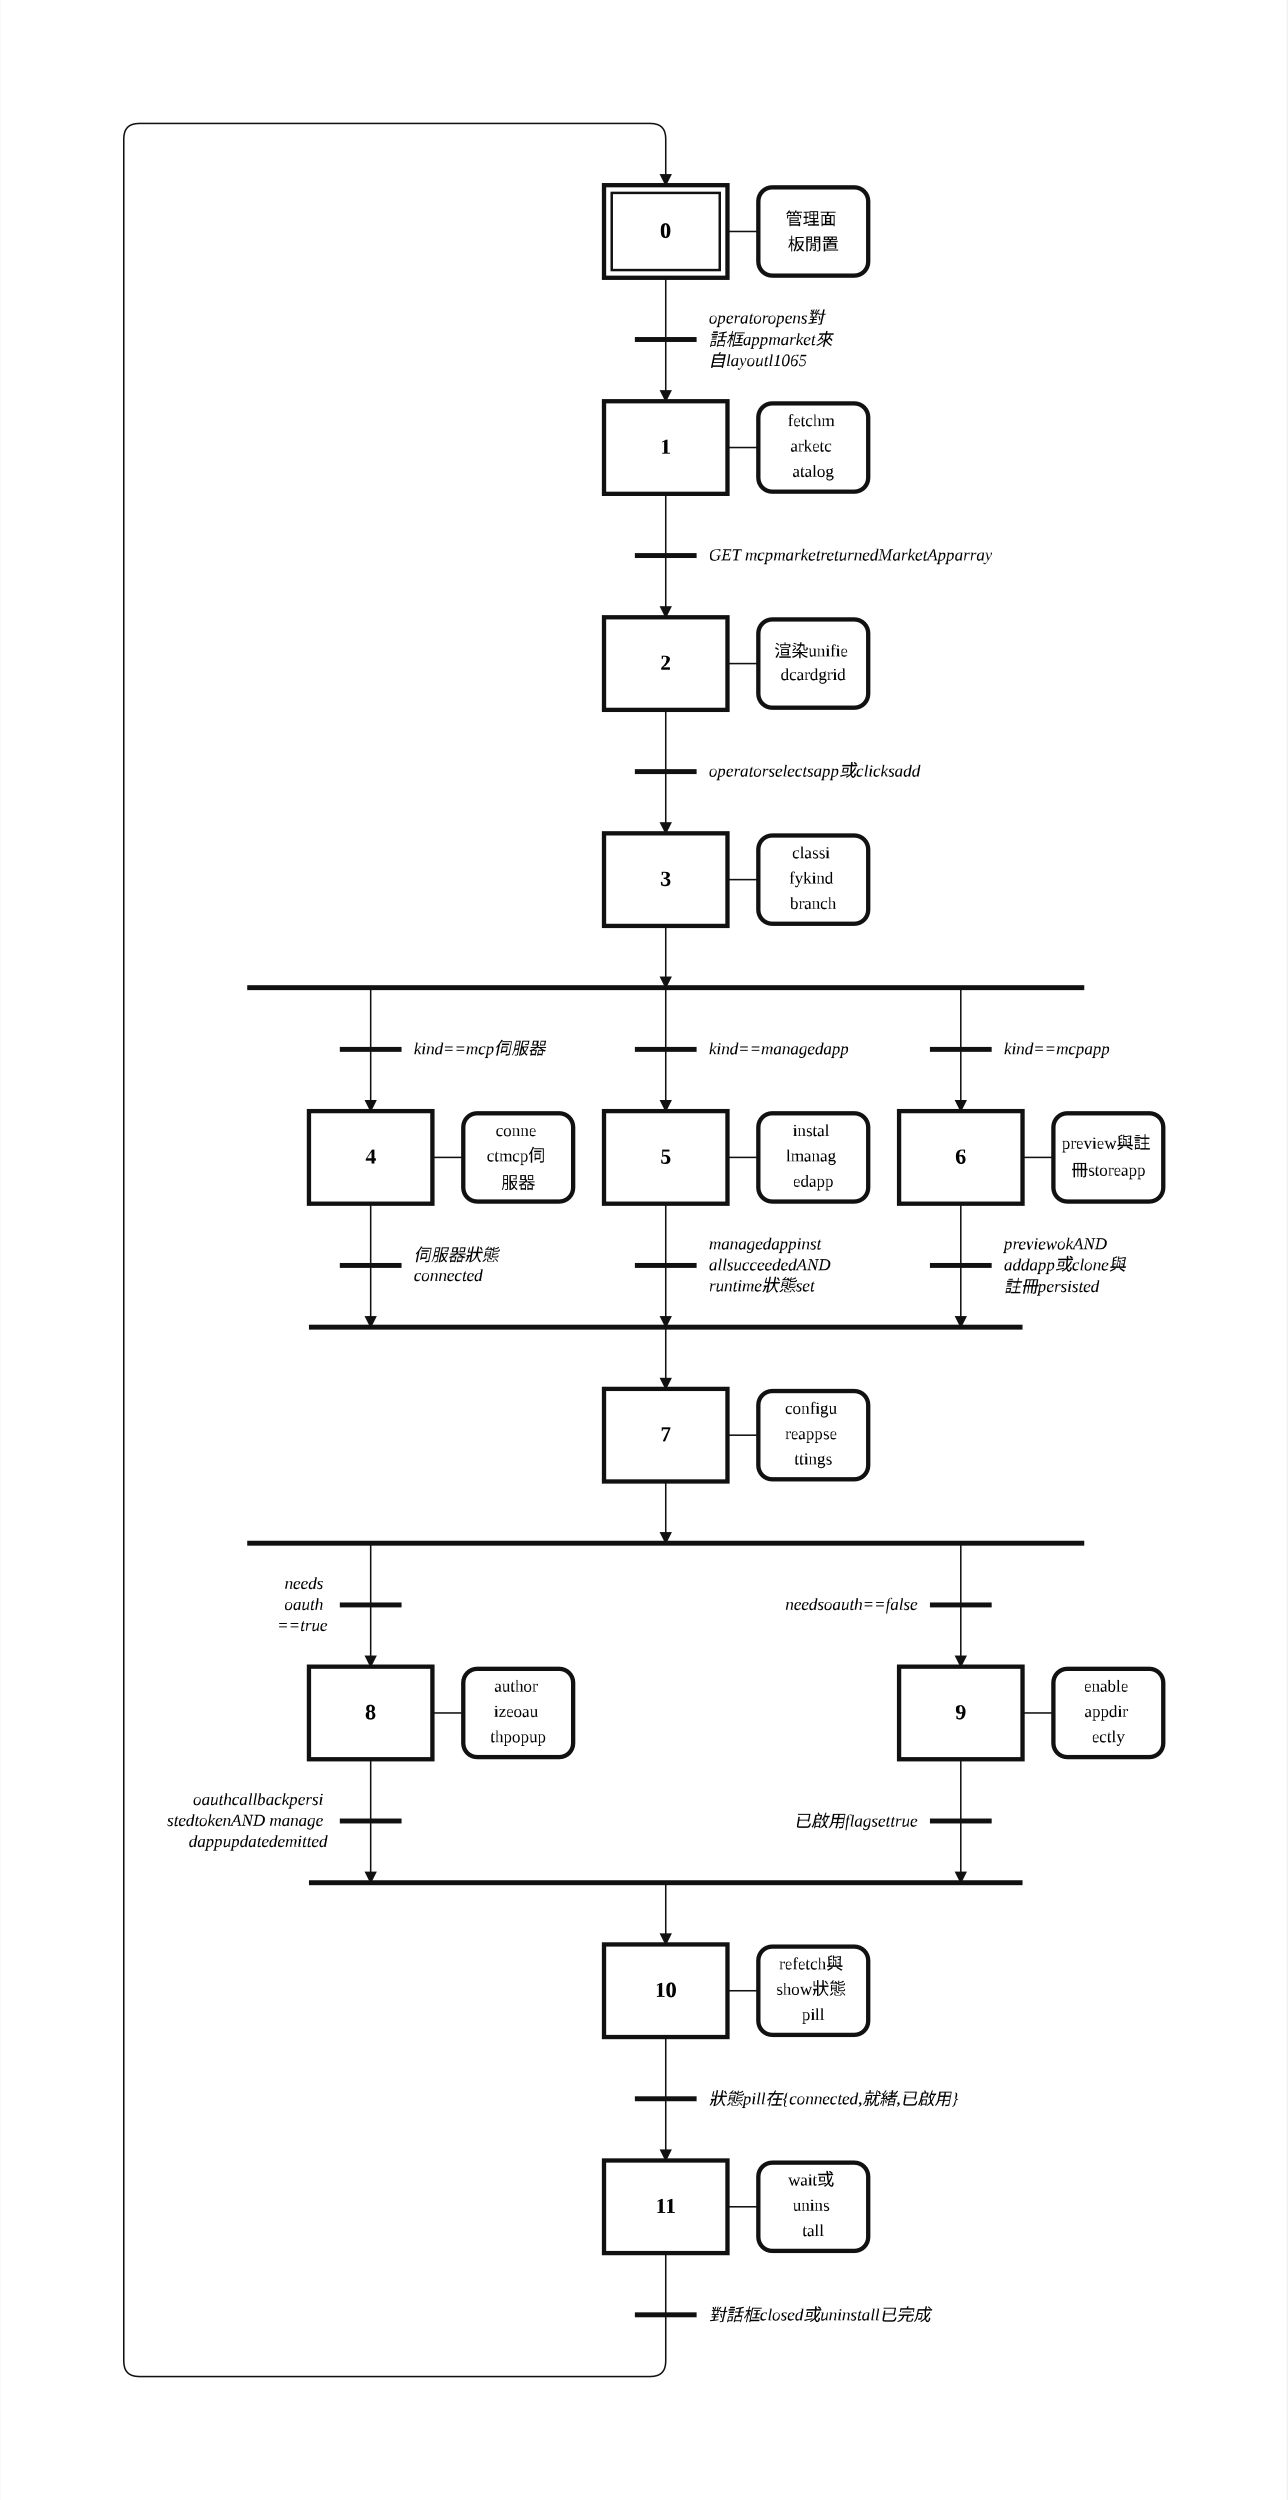
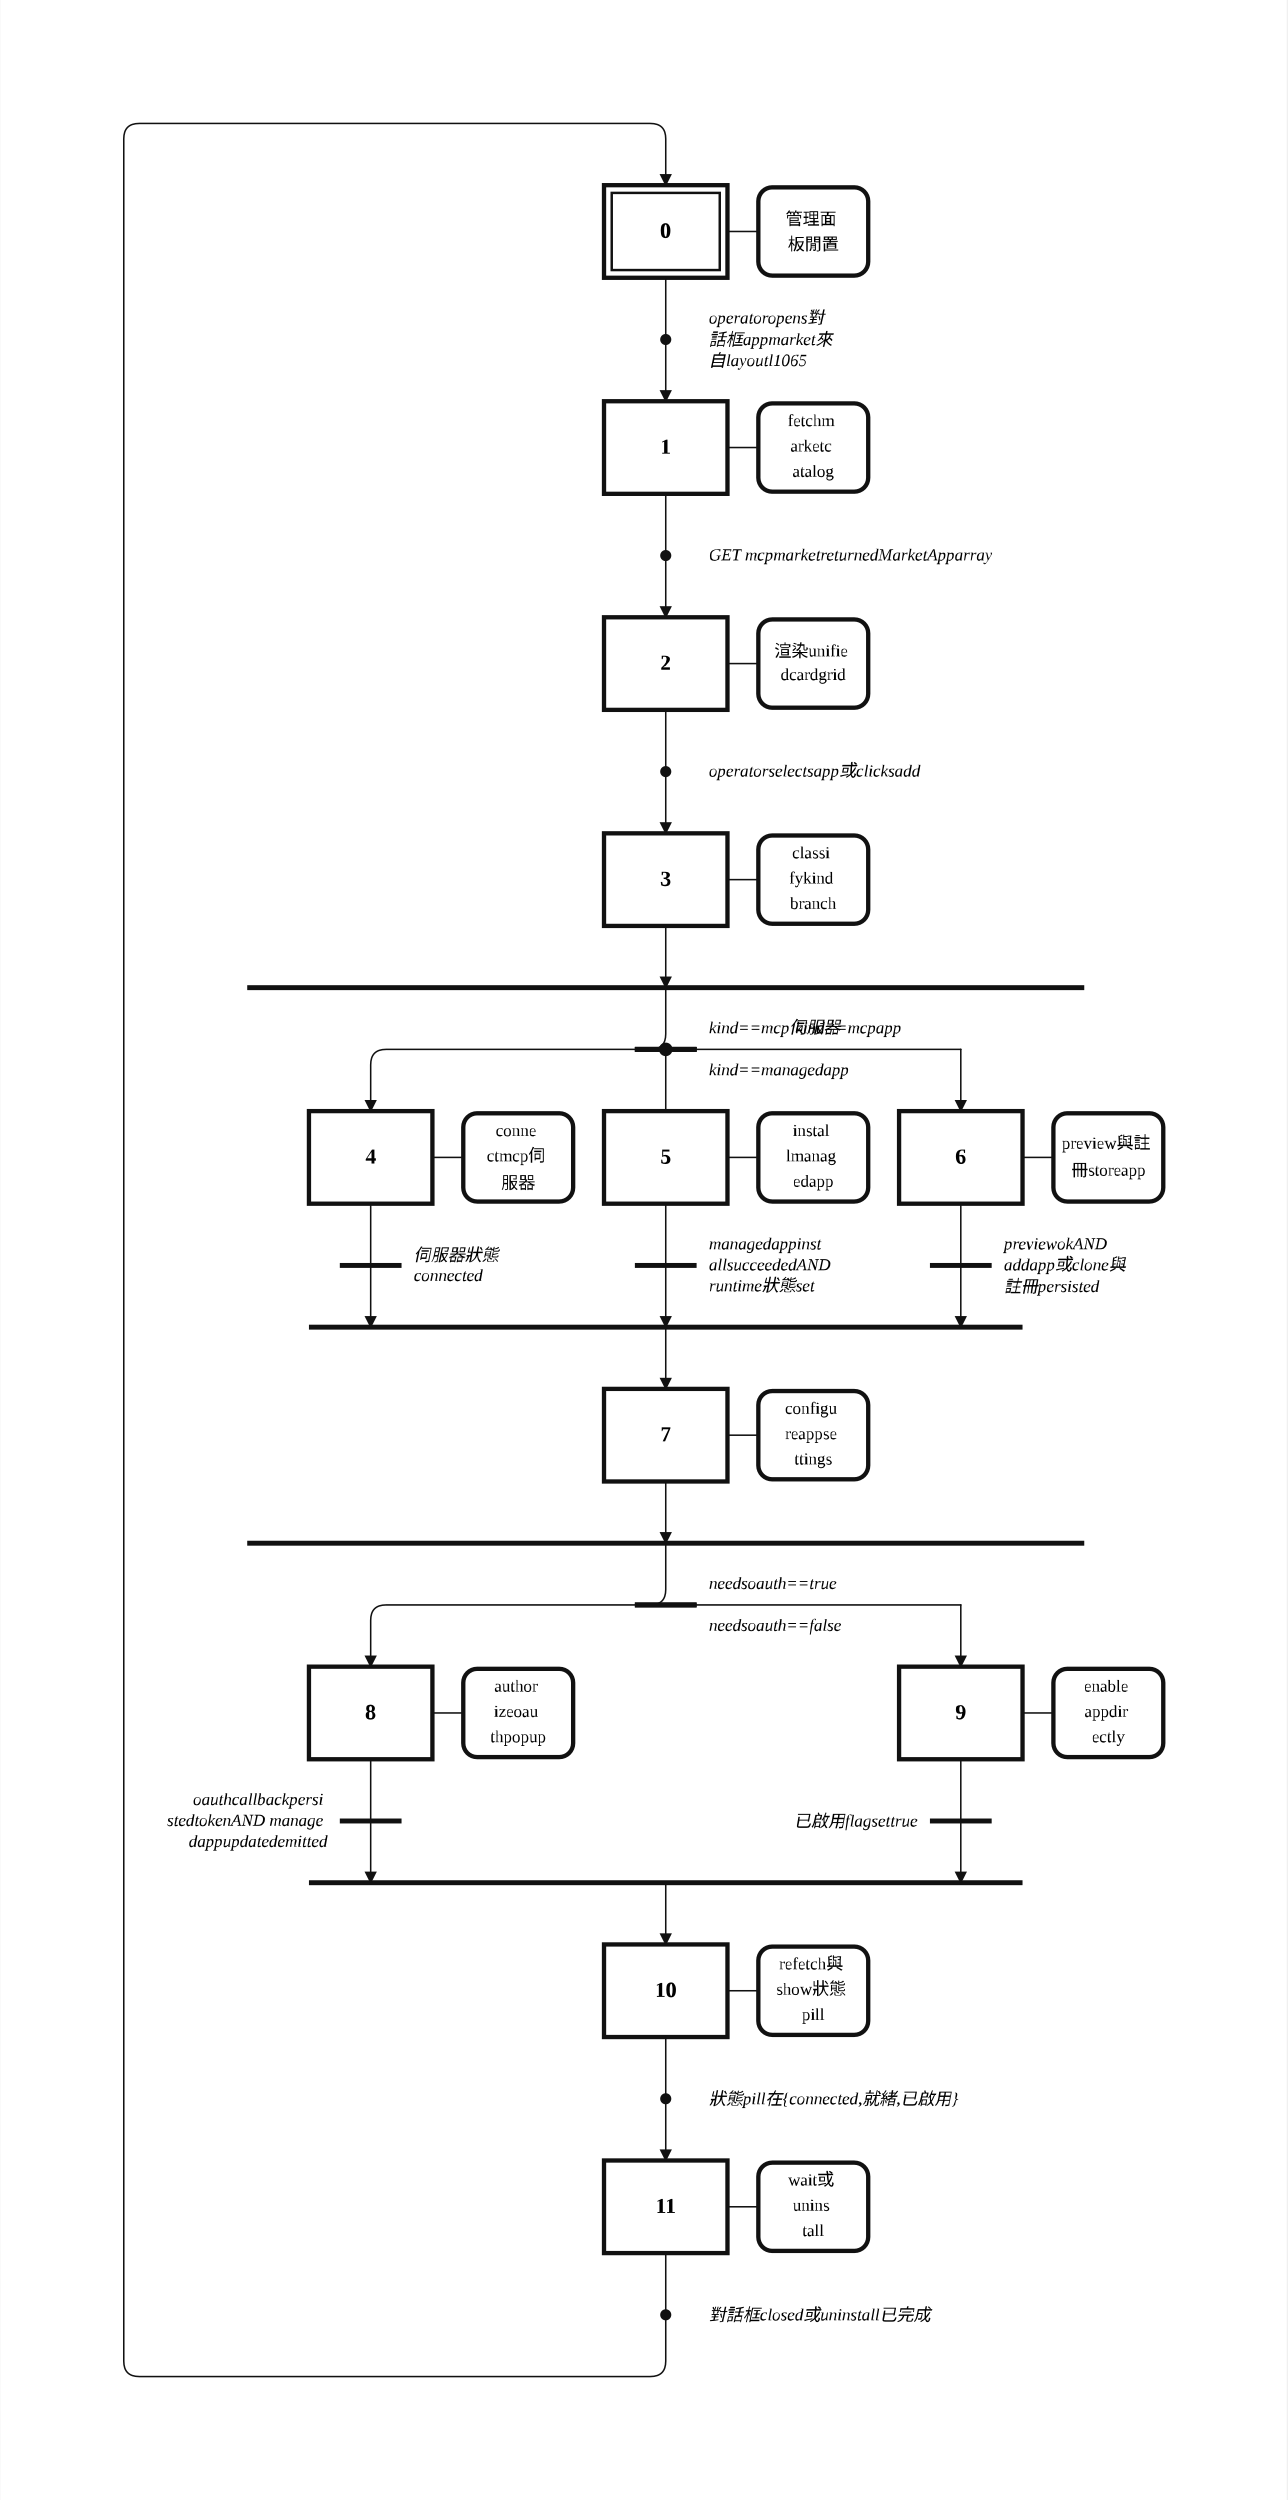
<svg xmlns="http://www.w3.org/2000/svg" width="834" height="1620" viewBox="-2.00 -2.00 41.68 81.00" role="img">
  <style>
.step{fill:#fff;stroke:#111;stroke-width:.14}.step-inner{fill:none;stroke:#111;stroke-width:.08}
.action{fill:#fff;stroke:#111;stroke-width:.14}.gate{stroke:#111;stroke-width:.16}
.edge{fill:none;stroke:#111;stroke-width:.05;stroke-linecap:round;stroke-linejoin:round}.edge-arrow{marker-end:url(#arrow)}
.flyover-mask{stroke:#fff;stroke-width:.12;stroke-linecap:round}
.flyover{fill:none;stroke:#111;stroke-width:.05;stroke-linecap:round}
.junction{fill:#111;stroke:#111;stroke-width:0}.branch-junction{fill:#fff;stroke:#111;stroke-width:.08}
.assoc{stroke:#111;stroke-width:.05}.label{font:bold .7px 'Times New Roman', 'BiauKai', 'DFKai-SB', serif;text-anchor:middle;dominant-baseline:middle}
.action-label{font:.55px 'Times New Roman', 'BiauKai', 'DFKai-SB', serif;text-anchor:middle;dominant-baseline:middle}.gate-label{font:italic .55px 'Times New Roman', 'BiauKai', 'DFKai-SB', serif;text-anchor:start;dominant-baseline:middle}.gate-label-left{font:italic .55px 'Times New Roman', 'BiauKai', 'DFKai-SB', serif;text-anchor:end;dominant-baseline:middle}
</style>
  <defs>
    <marker id="arrow" markerWidth="0.4" markerHeight="0.4" refX="0.36" refY="0.2" orient="auto" markerUnits="userSpaceOnUse">
      <path d="M 0 0 L 0.4 0.2 L 0 0.4 z" fill="#111" />
    </marker>
  </defs>
  <rect x="-2.00" y="-2.00" width="41.68" height="81.00" fill="white" />
  <path class="edge" d="M 19.56 7.00 L 19.56 9.00" />
  <path class="edge edge-arrow" d="M 19.56 9.00 L 19.56 11.00" />
  <path class="edge" d="M 19.56 14.00 L 19.56 16.00" />
  <path class="edge edge-arrow" d="M 19.56 16.00 L 19.56 18.00" />
  <path class="edge" d="M 19.56 21.00 L 19.56 23.00" />
  <path class="edge edge-arrow" d="M 19.56 23.00 L 19.56 25.00" />
  <path class="edge edge-arrow" d="M 19.56 28.00 L 19.56 30.00" />
-   <path class="edge edge-arrow" d="M 10.00 30.00 L 10.00 34.00" />
-   <path class="edge edge-arrow" d="M 19.56 30.00 L 19.56 34.00" />
-   <path class="edge edge-arrow" d="M 29.12 30.00 L 29.12 34.00" />
+   <path class="edge edge-arrow" d="M 19.56 30.00 L 19.56 31.50 Q 19.56 32.00 19.06 32.00 L 10.50 32.00 Q 10.00 32.00 10.00 32.50 L 10.00 34.00" />
+   <path class="edge" d="M 19.56 32.00 L 19.56 34.00" />
+   <path class="edge" d="M 19.56 32.00 L 29.12 32.00" />
+   <path class="edge edge-arrow" d="M 29.12 32.00 L 29.12 34.00" />
  <path class="edge edge-arrow" d="M 10.00 37.00 L 10.00 41.00" />
  <path class="edge edge-arrow" d="M 19.56 41.00 L 19.56 43.00" />
  <path class="edge edge-arrow" d="M 19.56 37.00 L 19.56 41.00" />
  <path class="edge edge-arrow" d="M 29.12 37.00 L 29.12 41.00" />
  <path class="edge edge-arrow" d="M 19.56 46.00 L 19.56 48.00" />
-   <path class="edge edge-arrow" d="M 10.00 48.00 L 10.00 52.00" />
-   <path class="edge edge-arrow" d="M 29.12 48.00 L 29.12 52.00" />
+   <path class="edge edge-arrow" d="M 19.56 48.00 L 19.56 49.50 Q 19.56 50.00 19.06 50.00 L 10.50 50.00 Q 10.00 50.00 10.00 50.50 L 10.00 52.00" />
+   <path class="edge" d="M 19.56 50.00 L 29.12 50.00" />
+   <path class="edge edge-arrow" d="M 29.12 50.00 L 29.12 52.00" />
  <path class="edge edge-arrow" d="M 10.00 55.00 L 10.00 59.00" />
  <path class="edge edge-arrow" d="M 19.56 59.00 L 19.56 61.00" />
  <path class="edge edge-arrow" d="M 29.12 55.00 L 29.12 59.00" />
  <path class="edge" d="M 19.56 64.00 L 19.56 66.00" />
  <path class="edge edge-arrow" d="M 19.56 66.00 L 19.56 68.00" />
  <path class="edge" d="M 19.56 71.00 L 19.56 73.00" />
  <path class="edge edge-arrow" d="M 19.56 73.00 L 19.56 74.50 Q 19.56 75.00 19.06 75.00 L 2.50 75.00 Q 2.00 75.00 2.00 74.50 L 2.00 2.50 Q 2.00 2.00 2.50 2.00 L 19.06 2.00 Q 19.56 2.00 19.56 2.50 L 19.56 4.00" />
  <rect class="step" x="17.56" y="4.00" width="4.00" height="3.00" />
  <rect class="step-inner" x="17.81" y="4.25" width="3.50" height="2.50" />
  <text class="label" x="19.56" y="5.50">0</text>
  <rect class="step" x="17.56" y="11.00" width="4.00" height="3.00" />
  <text class="label" x="19.56" y="12.50">1</text>
  <rect class="step" x="17.56" y="18.00" width="4.00" height="3.00" />
  <text class="label" x="19.56" y="19.50">2</text>
  <rect class="step" x="17.56" y="25.00" width="4.00" height="3.00" />
  <text class="label" x="19.56" y="26.50">3</text>
  <rect class="step" x="8.00" y="34.00" width="4.00" height="3.00" />
  <text class="label" x="10.00" y="35.50">4</text>
  <rect class="step" x="17.56" y="34.00" width="4.00" height="3.00" />
  <text class="label" x="19.56" y="35.50">5</text>
  <rect class="step" x="27.12" y="34.00" width="4.00" height="3.00" />
  <text class="label" x="29.12" y="35.50">6</text>
  <rect class="step" x="17.56" y="43.00" width="4.00" height="3.00" />
  <text class="label" x="19.56" y="44.50">7</text>
  <rect class="step" x="8.00" y="52.00" width="4.00" height="3.00" />
  <text class="label" x="10.00" y="53.50">8</text>
  <rect class="step" x="27.12" y="52.00" width="4.00" height="3.00" />
  <text class="label" x="29.12" y="53.50">9</text>
  <rect class="step" x="17.56" y="61.00" width="4.00" height="3.00" />
  <text class="label" x="19.56" y="62.50">10</text>
  <rect class="step" x="17.56" y="68.00" width="4.00" height="3.00" />
  <text class="label" x="19.56" y="69.50">11</text>
  <line class="assoc" x1="21.56" y1="5.50" x2="22.56" y2="5.50" />
  <rect class="action" x="22.56" y="4.07" width="3.56" height="2.86" rx="0.45" ry="0.45" />
  <text class="action-label" x="24.34" y="5.09">
    <tspan x="24.34" dy="0">管理面</tspan>
    <tspan x="24.34" dy="0.82">板閒置</tspan>
  </text>
  <line class="assoc" x1="21.56" y1="12.50" x2="22.56" y2="12.50" />
  <rect class="action" x="22.56" y="11.07" width="3.56" height="2.86" rx="0.45" ry="0.45" />
  <text class="action-label" x="24.34" y="11.68">
    <tspan x="24.34" dy="0">fetchm</tspan>
    <tspan x="24.34" dy="0.82">arketc</tspan>
    <tspan x="24.34" dy="0.82">atalog</tspan>
  </text>
  <line class="assoc" x1="21.56" y1="19.50" x2="22.56" y2="19.50" />
  <rect class="action" x="22.56" y="18.07" width="3.56" height="2.86" rx="0.45" ry="0.45" />
  <text class="action-label" x="24.34" y="19.09">
    <tspan x="24.34" dy="0">渲染unifie</tspan>
    <tspan x="24.34" dy="0.82">dcardgrid</tspan>
  </text>
  <line class="assoc" x1="21.56" y1="26.50" x2="22.56" y2="26.50" />
  <rect class="action" x="22.56" y="25.07" width="3.56" height="2.86" rx="0.45" ry="0.45" />
  <text class="action-label" x="24.34" y="25.68">
    <tspan x="24.34" dy="0">classi</tspan>
    <tspan x="24.34" dy="0.82">fykind</tspan>
    <tspan x="24.34" dy="0.82">branch</tspan>
  </text>
  <line class="assoc" x1="12.00" y1="35.50" x2="13.00" y2="35.50" />
  <rect class="action" x="13.00" y="34.07" width="3.56" height="2.86" rx="0.45" ry="0.45" />
  <text class="action-label" x="14.78" y="34.68">
    <tspan x="14.78" dy="0">conne</tspan>
    <tspan x="14.78" dy="0.82">ctmcp伺</tspan>
    <tspan x="14.78" dy="0.82">服器</tspan>
  </text>
  <line class="assoc" x1="21.56" y1="35.50" x2="22.56" y2="35.50" />
  <rect class="action" x="22.56" y="34.07" width="3.56" height="2.86" rx="0.45" ry="0.45" />
  <text class="action-label" x="24.34" y="34.68">
    <tspan x="24.34" dy="0">instal</tspan>
    <tspan x="24.34" dy="0.82">lmanag</tspan>
    <tspan x="24.34" dy="0.82">edapp</tspan>
  </text>
  <line class="assoc" x1="31.12" y1="35.50" x2="32.12" y2="35.50" />
  <rect class="action" x="32.12" y="34.07" width="3.56" height="2.86" rx="0.45" ry="0.45" />
  <text class="action-label" x="33.90" y="35.09">
    <tspan x="33.90" dy="0">preview與註</tspan>
    <tspan x="33.90" dy="0.82">冊storeapp</tspan>
  </text>
  <line class="assoc" x1="21.56" y1="44.50" x2="22.56" y2="44.50" />
  <rect class="action" x="22.56" y="43.07" width="3.56" height="2.86" rx="0.45" ry="0.45" />
  <text class="action-label" x="24.34" y="43.68">
    <tspan x="24.34" dy="0">configu</tspan>
    <tspan x="24.34" dy="0.82">reappse</tspan>
    <tspan x="24.34" dy="0.82">ttings</tspan>
  </text>
  <line class="assoc" x1="12.00" y1="53.50" x2="13.00" y2="53.50" />
  <rect class="action" x="13.00" y="52.07" width="3.56" height="2.86" rx="0.45" ry="0.45" />
  <text class="action-label" x="14.78" y="52.68">
    <tspan x="14.78" dy="0">author</tspan>
    <tspan x="14.78" dy="0.82">izeoau</tspan>
    <tspan x="14.78" dy="0.82">thpopup</tspan>
  </text>
  <line class="assoc" x1="31.12" y1="53.50" x2="32.12" y2="53.50" />
  <rect class="action" x="32.12" y="52.07" width="3.56" height="2.86" rx="0.45" ry="0.45" />
  <text class="action-label" x="33.90" y="52.68">
    <tspan x="33.90" dy="0">enable</tspan>
    <tspan x="33.90" dy="0.82">appdir</tspan>
    <tspan x="33.90" dy="0.82">ectly</tspan>
  </text>
  <line class="assoc" x1="21.56" y1="62.50" x2="22.56" y2="62.50" />
  <rect class="action" x="22.56" y="61.07" width="3.56" height="2.86" rx="0.45" ry="0.45" />
  <text class="action-label" x="24.34" y="61.68">
    <tspan x="24.34" dy="0">refetch與</tspan>
    <tspan x="24.34" dy="0.82">show狀態</tspan>
    <tspan x="24.34" dy="0.82">pill</tspan>
  </text>
  <line class="assoc" x1="21.56" y1="69.50" x2="22.56" y2="69.50" />
  <rect class="action" x="22.56" y="68.07" width="3.56" height="2.86" rx="0.45" ry="0.45" />
  <text class="action-label" x="24.34" y="68.68">
    <tspan x="24.34" dy="0">wait或</tspan>
    <tspan x="24.34" dy="0.82">unins</tspan>
    <tspan x="24.34" dy="0.82">tall</tspan>
  </text>
-   <line class="gate" x1="18.56" y1="9.00" x2="20.56" y2="9.00" />
+   <circle class="junction" cx="19.56" cy="9.00" r="0.18" />
  <text class="gate-label" x="20.96" y="8.32">
    <tspan x="20.96" dy="0">operatoropens對</tspan>
    <tspan x="20.96" dy="0.68">話框appmarket來</tspan>
    <tspan x="20.96" dy="0.68">自layoutl1065</tspan>
  </text>
-   <line class="gate" x1="18.56" y1="16.00" x2="20.56" y2="16.00" />
+   <circle class="junction" cx="19.56" cy="16.00" r="0.18" />
  <text class="gate-label" x="20.96" y="16.00">
    <tspan x="20.96" dy="0">GET mcpmarketreturnedMarketApparray</tspan>
  </text>
-   <line class="gate" x1="18.56" y1="23.00" x2="20.56" y2="23.00" />
+   <circle class="junction" cx="19.56" cy="23.00" r="0.18" />
  <text class="gate-label" x="20.96" y="23.00">
    <tspan x="20.96" dy="0">operatorselectsapp或clicksadd</tspan>
  </text>
  <line class="gate" x1="6.00" y1="30.00" x2="33.12" y2="30.00" />
  <line class="gate" x1="8.00" y1="41.00" x2="31.12" y2="41.00" />
  <line class="gate" x1="6.00" y1="48.00" x2="33.12" y2="48.00" />
  <line class="gate" x1="8.00" y1="59.00" x2="31.12" y2="59.00" />
-   <line class="gate" x1="18.56" y1="66.00" x2="20.56" y2="66.00" />
+   <circle class="junction" cx="19.56" cy="66.00" r="0.18" />
  <text class="gate-label" x="20.96" y="66.00">
    <tspan x="20.96" dy="0">狀態pill在{connected,就緒,已啟用}</tspan>
  </text>
-   <line class="gate" x1="18.56" y1="73.00" x2="20.56" y2="73.00" />
+   <circle class="junction" cx="19.56" cy="73.00" r="0.18" />
  <text class="gate-label" x="20.96" y="73.00">
    <tspan x="20.96" dy="0">對話框closed或uninstall已完成</tspan>
  </text>
-   <line class="gate" x1="9.00" y1="32.00" x2="11.00" y2="32.00" />
-   <text class="gate-label" x="11.40" y="32.00">
-     <tspan x="11.40" dy="0">kind==mcp伺服器</tspan>
-   </text>
  <line class="gate" x1="18.56" y1="32.00" x2="20.56" y2="32.00" />
-   <text class="gate-label" x="20.96" y="32.00">
+   <text class="gate-label" x="20.96" y="31.32">
+     <tspan x="20.96" dy="0">kind==mcp伺服器</tspan>
+   </text>
+   <line class="gate" x1="18.56" y1="32.00" x2="20.56" y2="32.00" />
+   <text class="gate-label" x="20.96" y="32.68">
    <tspan x="20.96" dy="0">kind==managedapp</tspan>
  </text>
-   <line class="gate" x1="28.12" y1="32.00" x2="30.12" y2="32.00" />
-   <text class="gate-label" x="30.52" y="32.00">
-     <tspan x="30.52" dy="0">kind==mcpapp</tspan>
+   <line class="gate" x1="18.56" y1="32.00" x2="20.56" y2="32.00" />
+   <text class="gate-label" x="23.76" y="31.32">
+     <tspan x="23.76" dy="0">kind==mcpapp</tspan>
  </text>
  <line class="gate" x1="9.00" y1="39.00" x2="11.00" y2="39.00" />
  <text class="gate-label" x="11.40" y="38.66">
    <tspan x="11.40" dy="0">伺服器狀態</tspan>
    <tspan x="11.40" dy="0.68">connected</tspan>
  </text>
  <line class="gate" x1="18.56" y1="39.00" x2="20.56" y2="39.00" />
  <text class="gate-label" x="20.96" y="38.32">
    <tspan x="20.96" dy="0">managedappinst</tspan>
    <tspan x="20.96" dy="0.68">allsucceededAND</tspan>
    <tspan x="20.96" dy="0.68">runtime狀態set</tspan>
  </text>
  <line class="gate" x1="28.12" y1="39.00" x2="30.12" y2="39.00" />
  <text class="gate-label" x="30.52" y="38.32">
    <tspan x="30.52" dy="0">previewokAND</tspan>
    <tspan x="30.52" dy="0.68">addapp或clone與</tspan>
    <tspan x="30.52" dy="0.68">註冊persisted</tspan>
  </text>
-   <line class="gate" x1="9.00" y1="50.00" x2="11.00" y2="50.00" />
-   <text class="gate-label-left" x="8.60" y="49.32">
-     <tspan x="8.60" dy="0">needs</tspan>
-     <tspan x="8.60" dy="0.68">oauth</tspan>
-     <tspan x="8.60" dy="0.68">==true</tspan>
-   </text>
-   <line class="gate" x1="28.12" y1="50.00" x2="30.12" y2="50.00" />
-   <text class="gate-label-left" x="27.72" y="50.00">
-     <tspan x="27.72" dy="0">needsoauth==false</tspan>
+   <line class="gate" x1="18.56" y1="50.00" x2="20.56" y2="50.00" />
+   <text class="gate-label" x="20.96" y="49.32">
+     <tspan x="20.96" dy="0">needsoauth==true</tspan>
+   </text>
+   <line class="gate" x1="18.56" y1="50.00" x2="20.56" y2="50.00" />
+   <text class="gate-label" x="20.96" y="50.68">
+     <tspan x="20.96" dy="0">needsoauth==false</tspan>
  </text>
  <line class="gate" x1="9.00" y1="57.00" x2="11.00" y2="57.00" />
  <text class="gate-label-left" x="8.60" y="56.32">
    <tspan x="8.60" dy="0">oauthcallbackpersi</tspan>
    <tspan x="8.60" dy="0.68">stedtokenAND manage</tspan>
    <tspan x="8.60" dy="0.68">dappupdatedemitted</tspan>
  </text>
  <line class="gate" x1="28.12" y1="57.00" x2="30.12" y2="57.00" />
  <text class="gate-label-left" x="27.72" y="57.00">
    <tspan x="27.72" dy="0">已啟用flagsettrue</tspan>
  </text>
+   <circle class="junction" cx="19.56" cy="32.00" r="0.22" />
</svg>
